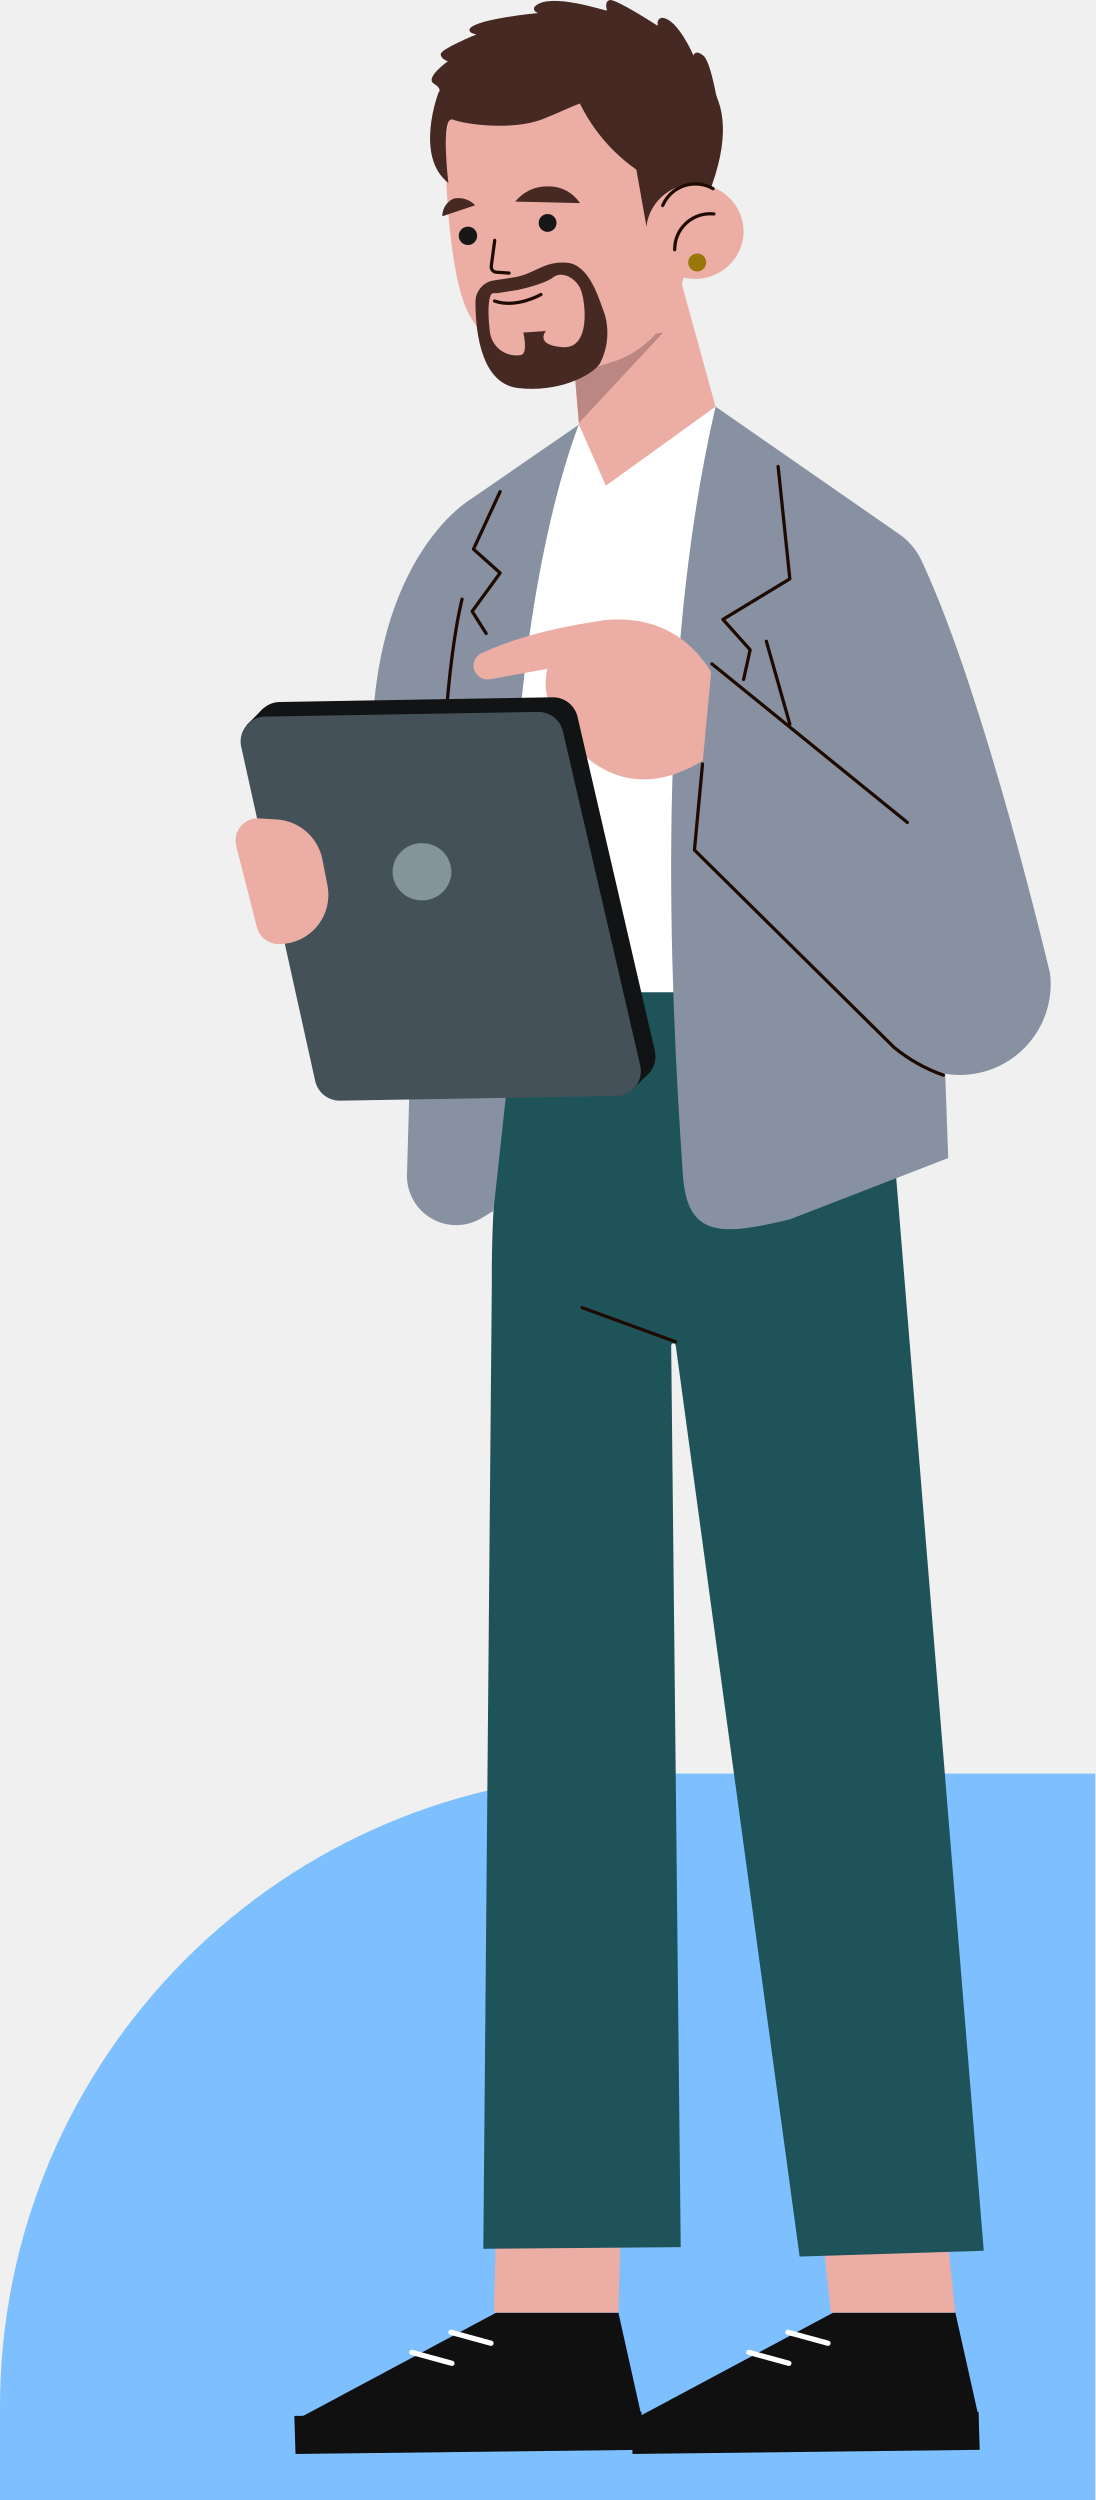
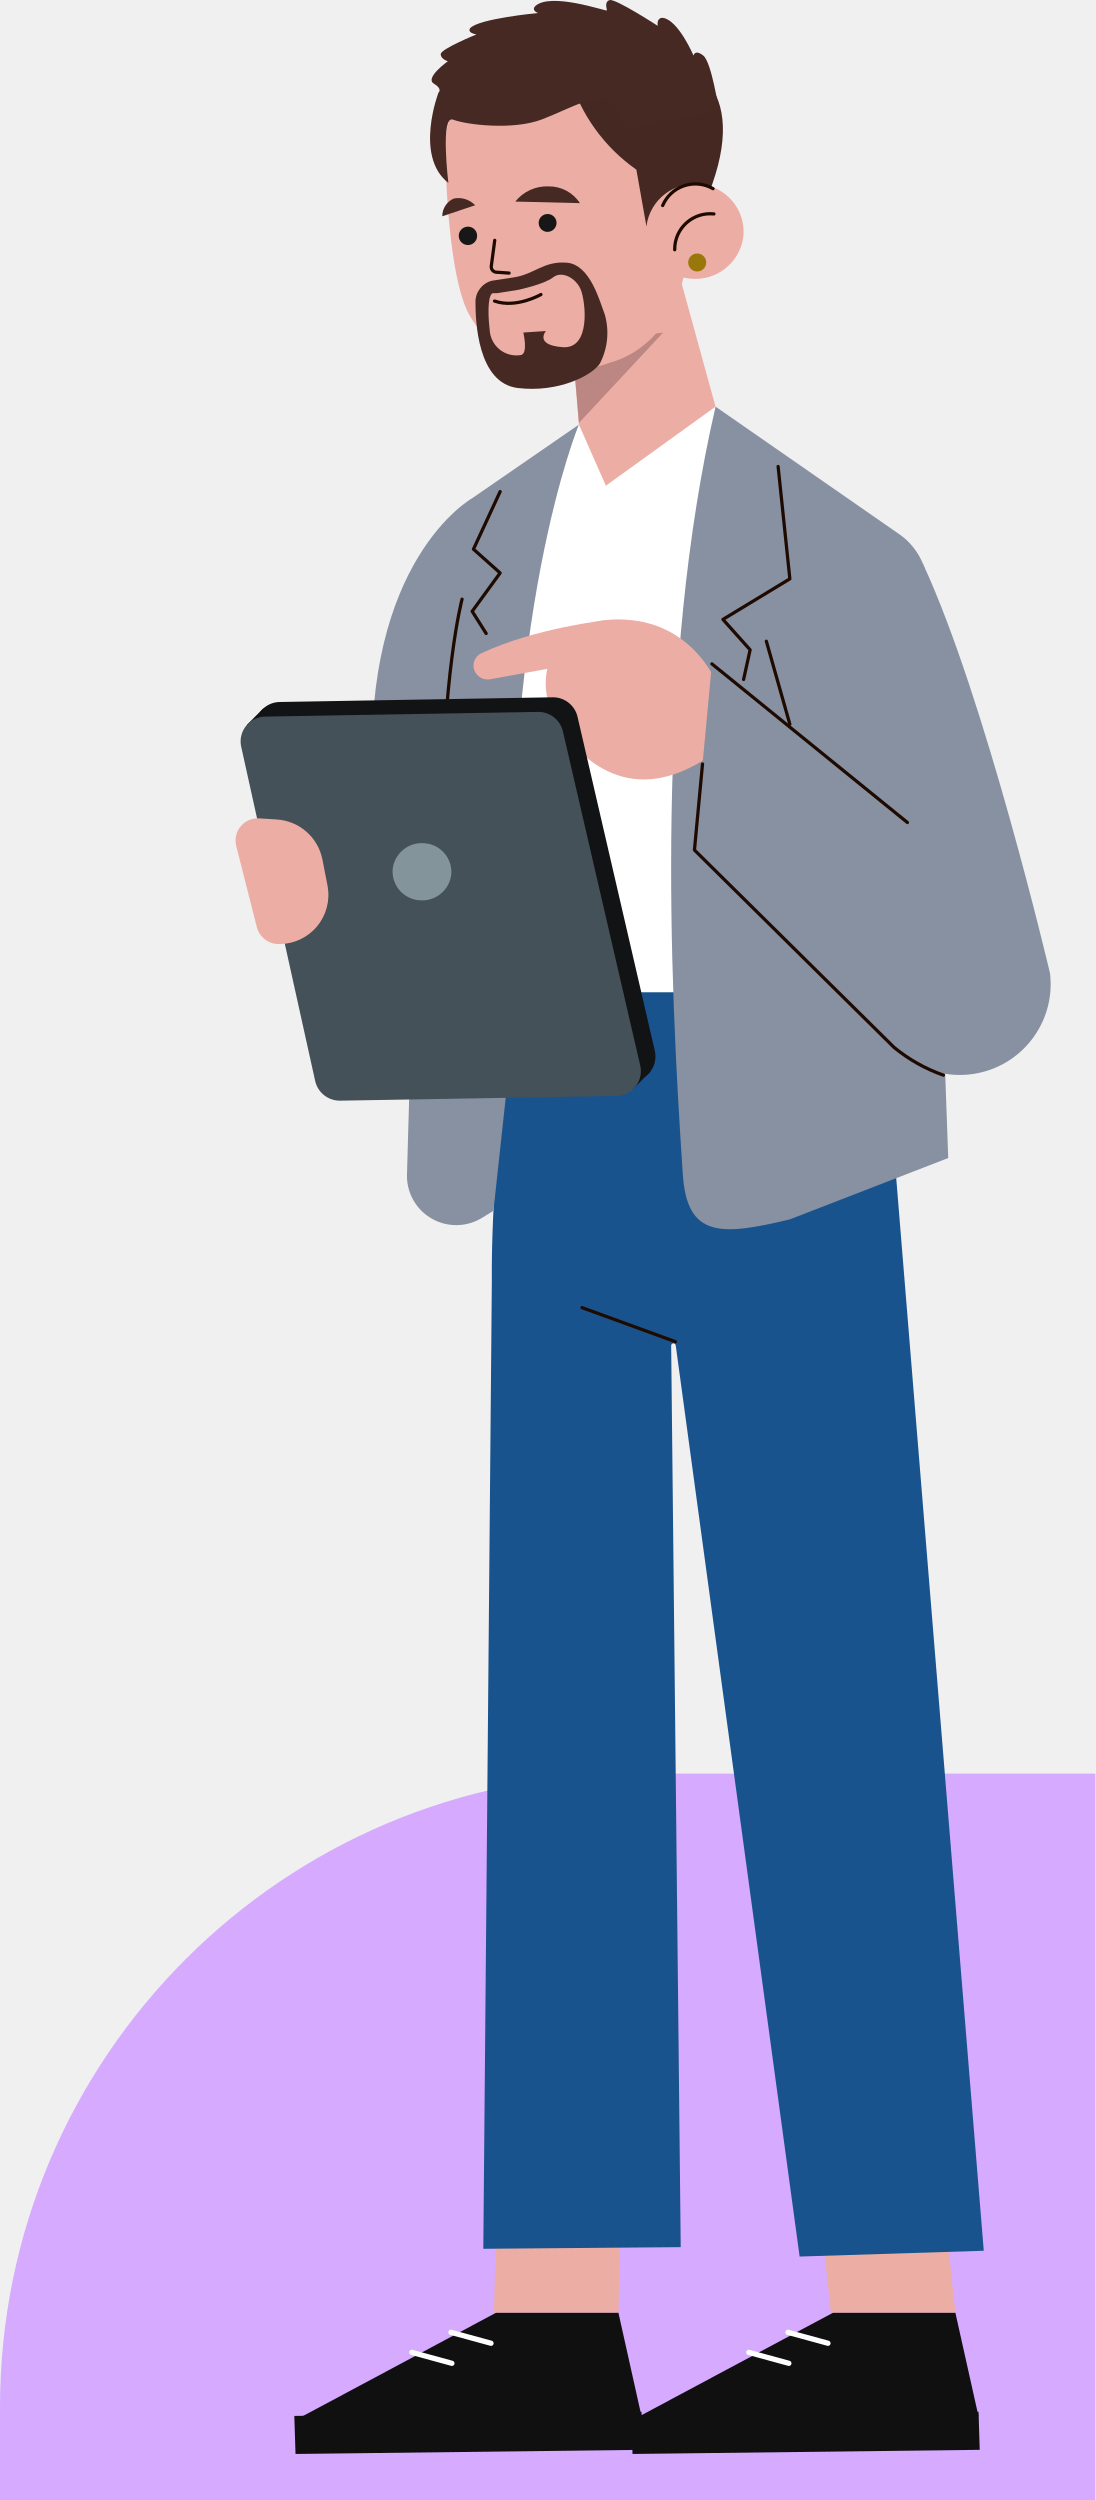
- <svg xmlns="http://www.w3.org/2000/svg" id="Grupo_1188483" data-name="Grupo 1188483" width="140" height="319.567" viewBox="0 0 140 319.567">
+ <svg xmlns="http://www.w3.org/2000/svg" id="Grupo_1212739" data-name="Grupo 1212739" width="140" height="319.567" viewBox="0 0 140 319.567">
  <defs>
    <clipPath id="clip-path">
      <rect id="Rectángulo_458991" data-name="Rectángulo 458991" width="140" height="319.567" fill="none" />
    </clipPath>
    <clipPath id="clip-path-2">
      <path id="Trazado_1031580" data-name="Trazado 1031580" d="M72.8,9.821a22.213,22.213,0,0,0,8.545,11.866l1.282,7.226,7.388-2.746c6.349-14.632-1.063-19.06-9.026-20.284A15.012,15.012,0,0,0,78.71,5.7C72.982,5.7,72.8,9.821,72.8,9.821" fill="none" />
    </clipPath>
    <linearGradient id="linear-gradient" x1="-2.636" y1="11.822" x2="-2.599" y2="11.822" gradientUnits="objectBoundingBox">
      <stop offset="0" stop-color="#ecaea4" />
      <stop offset="1" stop-color="#452822" />
    </linearGradient>
  </defs>
  <g id="Grupo_1185287" data-name="Grupo 1185287">
    <g id="Grupo_1185286" data-name="Grupo 1185286" clip-path="url(#clip-path)">
-       <path id="Trazado_1031554" data-name="Trazado 1031554" d="M81.006,226.714H140v92.853H0V307.72a81.006,81.006,0,0,1,81.006-81.006" fill="#7dbfff" />
+       <path id="Trazado_1031554" data-name="Trazado 1031554" d="M81.006,226.714H140v92.853H0V307.72a81.006,81.006,0,0,1,81.006-81.006" fill="#d5aaff" />
      <path id="Trazado_1031555" data-name="Trazado 1031555" d="M122.119,295.614H106.511L80.7,309.42l44.383-.528Z" fill="#101010" />
      <path id="Trazado_1031556" data-name="Trazado 1031556" d="M125.236,313.153l-44.385.53-.153-4.864,44.385-.53Z" fill="#101010" />
      <line id="Línea_3404" data-name="Línea 3404" x2="5.113" y2="1.398" transform="translate(95.723 300.697)" fill="none" stroke="#fff" stroke-linecap="round" stroke-linejoin="round" stroke-width="0.673" />
      <line id="Línea_3405" data-name="Línea 3405" x2="5.113" y2="1.398" transform="translate(100.721 298.132)" fill="none" stroke="#fff" stroke-linecap="round" stroke-linejoin="round" stroke-width="0.673" />
      <path id="Trazado_1031557" data-name="Trazado 1031557" d="M103.979,274.894h15.914l2.231,20.715H106.21Z" fill="#ecaea4" />
      <path id="Trazado_1031558" data-name="Trazado 1031558" d="M79.047,295.614H63.438L37.626,309.42l44.383-.528Z" fill="#101010" />
      <path id="Trazado_1031559" data-name="Trazado 1031559" d="M82.16,313.153l-44.385.53-.153-4.864L82,308.289Z" fill="#101010" />
      <line id="Línea_3406" data-name="Línea 3406" x2="5.113" y2="1.398" transform="translate(52.65 300.697)" fill="none" stroke="#fff" stroke-linecap="round" stroke-linejoin="round" stroke-width="0.673" />
      <line id="Línea_3407" data-name="Línea 3407" x2="5.113" y2="1.398" transform="translate(57.649 298.132)" fill="none" stroke="#fff" stroke-linecap="round" stroke-linejoin="round" stroke-width="0.673" />
      <path id="Trazado_1031560" data-name="Trazado 1031560" d="M63.665,274.894H79.574l-.527,20.715H63.138Z" fill="#ecaea4" />
-       <path id="Trazado_1031561" data-name="Trazado 1031561" d="M66.832,123.512s-1.164,2.418-3.3,24.681c-.438,4.577-.711,10.953-.662,15.548L61.78,287.456l25.234-.21L85.794,172a.292.292,0,0,1,.58-.038l15.838,116.486,23.539-.742-13.117-160.72-12.029-1.6Z" fill="#1e535a" />
+       <path id="Trazado_1031561" data-name="Trazado 1031561" d="M66.832,123.512s-1.164,2.418-3.3,24.681c-.438,4.577-.711,10.953-.662,15.548L61.78,287.456l25.234-.21L85.794,172a.292.292,0,0,1,.58-.038l15.838,116.486,23.539-.742-13.117-160.72-12.029-1.6Z" fill="#19538d" />
      <line id="Línea_3408" data-name="Línea 3408" x1="11.938" y1="4.357" transform="translate(74.4 167.15)" fill="none" stroke="#1e0a00" stroke-linecap="round" stroke-linejoin="round" stroke-width="0.417" />
      <path id="Trazado_1031562" data-name="Trazado 1031562" d="M60.249,63.758S46.355,71.644,47.63,99.641l12.98.534Z" fill="#8791a1" />
      <path id="Trazado_1031563" data-name="Trazado 1031563" d="M74,54.276,60.248,63.76s-5.935,5.714-6.021,8.881L52.019,150.3a6.3,6.3,0,0,0,9.667,5.33l1.387-.857Z" fill="#8791a1" />
      <path id="Trazado_1031564" data-name="Trazado 1031564" d="M59.064,76.59s-2.577,9.648-2.577,30.251" fill="none" stroke="#1e0a00" stroke-linecap="round" stroke-linejoin="round" stroke-width="0.417" />
      <path id="Trazado_1031565" data-name="Trazado 1031565" d="M74,54.276s-10.267,24.485-8.3,72.565h32.26l-6.5-74.861Z" fill="#fff" />
      <path id="Trazado_1031566" data-name="Trazado 1031566" d="M91.47,51.98l23.437,16.275a8.509,8.509,0,0,1,3.688,6.71l2.612,73.061-20.237,7.84c-8.864,2.143-13.141,2.329-13.685-5.717-1.723-25.469-3.5-65.006,4.185-98.169" fill="#8791a1" />
      <path id="Trazado_1031567" data-name="Trazado 1031567" d="M117.978,72.071c7.933,17.029,16.24,52.332,16.24,52.332a11.613,11.613,0,0,1-23.034,2.974L96.819,79.092c-2.442-14.34,21.16-7.02,21.16-7.02" fill="#8791a1" />
      <line id="Línea_3409" data-name="Línea 3409" x2="3.005" y2="10.615" transform="translate(97.96 81.966)" fill="none" stroke="#1e0a00" stroke-linecap="round" stroke-linejoin="round" stroke-width="0.417" />
      <path id="Trazado_1031568" data-name="Trazado 1031568" d="M92.432,89.184s-2.567-9.047-11.879-9.93S68.5,85.482,70.253,90.162s7.811,12.3,16.99,8.4,5.188-9.384,5.188-9.384" fill="#ecaea4" />
      <path id="Trazado_1031569" data-name="Trazado 1031569" d="M77.462,79.271S68.319,80.29,61.51,83.516a1.741,1.741,0,0,0-.971,1.809A1.809,1.809,0,0,0,62.6,86.837l.068-.012,12.622-2.294Z" fill="#ecaea4" />
      <path id="Trazado_1031570" data-name="Trazado 1031570" d="M114.276,133.877,88.771,108.655,91,84.864,115.761,104.6Z" fill="#8791a1" />
      <line id="Línea_3410" data-name="Línea 3410" x2="24.989" y2="20.274" transform="translate(91.002 84.863)" fill="none" stroke="#1e0a00" stroke-linecap="round" stroke-linejoin="round" stroke-width="0.417" />
      <path id="Trazado_1031571" data-name="Trazado 1031571" d="M89.8,97.658l-1.031,11,25.506,25.219a20.727,20.727,0,0,0,6.32,3.558" fill="none" stroke="#1e0a00" stroke-linecap="round" stroke-linejoin="round" stroke-width="0.417" />
      <path id="Trazado_1031572" data-name="Trazado 1031572" d="M32.694,93.538l9.472,42.795a3.223,3.223,0,0,0,3.225,2.488l35.226-.6a3.174,3.174,0,0,0,3.1-3.842l-9.9-42.786a3.226,3.226,0,0,0-3.219-2.46l-34.8.6a3.174,3.174,0,0,0-3.111,3.813" fill="#121314" />
      <path id="Trazado_1031573" data-name="Trazado 1031573" d="M33.659,90.55l-2.081,2.089,49.341,46.569,2.228-2.245Z" fill="#121314" />
      <path id="Trazado_1031574" data-name="Trazado 1031574" d="M30.821,95.406l9.473,42.8a3.223,3.223,0,0,0,3.225,2.488l35.226-.6a3.173,3.173,0,0,0,3.176-3.17,3.1,3.1,0,0,0-.071-.672l-9.9-42.786A3.226,3.226,0,0,0,68.731,91l-34.8.6a3.174,3.174,0,0,0-3.111,3.813" fill="#445158" />
      <path id="Trazado_1031575" data-name="Trazado 1031575" d="M50.2,111.049a3.684,3.684,0,0,0,3.316,4.02l.027,0a3.737,3.737,0,0,0,4.138-3.25,3.684,3.684,0,0,0-3.314-4.02l-.029,0a3.737,3.737,0,0,0-4.138,3.25" fill="#83949a" />
      <path id="Trazado_1031576" data-name="Trazado 1031576" d="M30.184,108.091l2.652,10.448a2.884,2.884,0,0,0,2.86,2.14,6.283,6.283,0,0,0,6.183-7.4L41.2,109.8a6.348,6.348,0,0,0-5.875-5.051l-2.139-.137a2.839,2.839,0,0,0-3,3.482" fill="#ecaea4" />
      <path id="Trazado_1031577" data-name="Trazado 1031577" d="M72.75,39.458,74,54.274l3.447,7.812L91.465,51.98,84.483,26.61Z" fill="#ecaea4" />
      <path id="Trazado_1031578" data-name="Trazado 1031578" d="M74.007,54.061,84.755,42.523,73.14,43.812Z" fill="#bc8782" />
      <path id="Trazado_1031579" data-name="Trazado 1031579" d="M66.359,7.419a11.659,11.659,0,0,0-9.468,11.865c.176,6.5.829,17.076,3.163,21.078,3.476,5.955,9.68,9.025,18.114,5.923,0,0,10.049-2.2,9.752-16.808C87.6,13.671,75.956,5.742,66.359,7.419" fill="#ecaea4" />
    </g>
  </g>
  <g id="Grupo_1185289" data-name="Grupo 1185289">
    <g id="Grupo_1185288" data-name="Grupo 1185288" clip-path="url(#clip-path-2)">
      <rect id="Rectángulo_458992" data-name="Rectángulo 458992" width="26.972" height="26.686" transform="translate(69.138 6.288) rotate(-9.197)" fill="url(#linear-gradient)" />
    </g>
  </g>
  <g id="Grupo_1185291" data-name="Grupo 1185291">
    <g id="Grupo_1185290" data-name="Grupo 1185290" clip-path="url(#clip-path)">
      <path id="Trazado_1031581" data-name="Trazado 1031581" d="M95.018,30.259a6.2,6.2,0,0,1-6.886,5.351,6.1,6.1,0,0,1-5.506-6.641l.006-.059a6.2,6.2,0,0,1,6.886-5.351A6.1,6.1,0,0,1,95.024,30.2l-.006.059" fill="#ecaea4" />
      <path id="Trazado_1031582" data-name="Trazado 1031582" d="M91.257,27.347a4.54,4.54,0,0,0-4.988,4.041,4.8,4.8,0,0,0-.024.536" fill="none" stroke="#1e0a00" stroke-linecap="round" stroke-linejoin="round" stroke-width="0.417" />
      <path id="Trazado_1031583" data-name="Trazado 1031583" d="M91.144,24.117a4.54,4.54,0,0,0-6.2,1.677,4.371,4.371,0,0,0-.24.479" fill="none" stroke="#1e0a00" stroke-linecap="round" stroke-linejoin="round" stroke-width="0.417" />
      <path id="Trazado_1031584" data-name="Trazado 1031584" d="M60.988,30.2a1.175,1.175,0,1,1-1.121-1.226l.036,0A1.164,1.164,0,0,1,60.988,30.2" fill="#171717" />
      <path id="Trazado_1031585" data-name="Trazado 1031585" d="M71.139,28.58a1.166,1.166,0,0,1-1.259,1.056,1.144,1.144,0,1,1,1.259-1.056" fill="#171717" />
      <path id="Trazado_1031586" data-name="Trazado 1031586" d="M63.24,30.724,62.8,34.015a.7.7,0,0,0,.61.78l.048,0,1.614.111" fill="none" stroke="#1e0a00" stroke-linecap="round" stroke-linejoin="round" stroke-width="0.417" />
      <path id="Trazado_1031587" data-name="Trazado 1031587" d="M65.866,25.767l8.264.2a4.709,4.709,0,0,0-4.016-2.143,5.172,5.172,0,0,0-4.248,1.942" fill="#462923" />
      <path id="Trazado_1031588" data-name="Trazado 1031588" d="M60.742,26.237l-4.206,1.406A2.453,2.453,0,0,1,58,25.38a2.955,2.955,0,0,1,2.74.857" fill="#462923" />
      <path id="Trazado_1031589" data-name="Trazado 1031589" d="M69.146,37.646s-3.151,1.817-5.929.836" fill="none" stroke="#1e0a00" stroke-linecap="round" stroke-linejoin="round" stroke-width="0.417" />
      <path id="Trazado_1031590" data-name="Trazado 1031590" d="M91.879,14.073S90.972,7.949,89.894,7.1s-1.247,0-1.247,0-1.928-4.536-3.913-4.82c0,0-.813-.113-.661,1.021,0,0-5.406-3.516-6.144-3.289s-.321,1.172-.359,1.323S70.331-1.067,68.4.8c0,0-.525.5.368.865,0,0-7.584.708-8.676,1.942,0,0-.467.567.808.794,0,0-4.522,1.843-4.56,2.5s.908.926.908.926-2.987,2.136-1.8,2.855.6,1.153.6,1.153-3.119,8.146,1.266,11.549c0,0-1.058-8.733.6-8.09s7.637,1.4,11.379-.038,7.485-3.743,8.846-2.231a8.047,8.047,0,0,1,1.739,3.4Z" fill="#462923" />
      <path id="Trazado_1031591" data-name="Trazado 1031591" d="M77.295,40.17c-.623-1.6-1.831-6.313-4.793-6.586s-4.208,1.481-6.819,1.871-2.805.429-2.805.429a2.788,2.788,0,0,0-2.1,2.766c0,2.3.234,10.326,5.416,10.949s9.469-1.6,10.482-3.117a8.5,8.5,0,0,0,.623-6.312m-5.377,4.208c-3.663-.273-2.143-2.065-2.143-2.065l-2.884.195s.663,2.766-.35,2.883A3.422,3.422,0,0,1,62.6,42.235c-.35-3-.078-4.754.429-4.754h.506l2.689-.429s3.351-.7,4.481-1.6,2.961.117,3.546,1.6,1.325,7.6-2.338,7.326" fill="#462923" />
      <path id="Trazado_1031592" data-name="Trazado 1031592" d="M90.273,33.555A1.152,1.152,0,1,1,89.121,32.4a1.152,1.152,0,0,1,1.152,1.152" fill="#99770a" />
      <path id="Trazado_1031593" data-name="Trazado 1031593" d="M99.463,59.629l1.5,14.362L92.41,79.178l3.475,3.886-.835,3.793" fill="none" stroke="#1e0a00" stroke-linecap="round" stroke-linejoin="round" stroke-width="0.417" />
      <path id="Trazado_1031594" data-name="Trazado 1031594" d="M63.929,62.842,60.522,70.2l3.407,3.041-3.572,4.9,1.786,2.835" fill="none" stroke="#1e0a00" stroke-linecap="round" stroke-linejoin="round" stroke-width="0.417" />
    </g>
  </g>
</svg>
